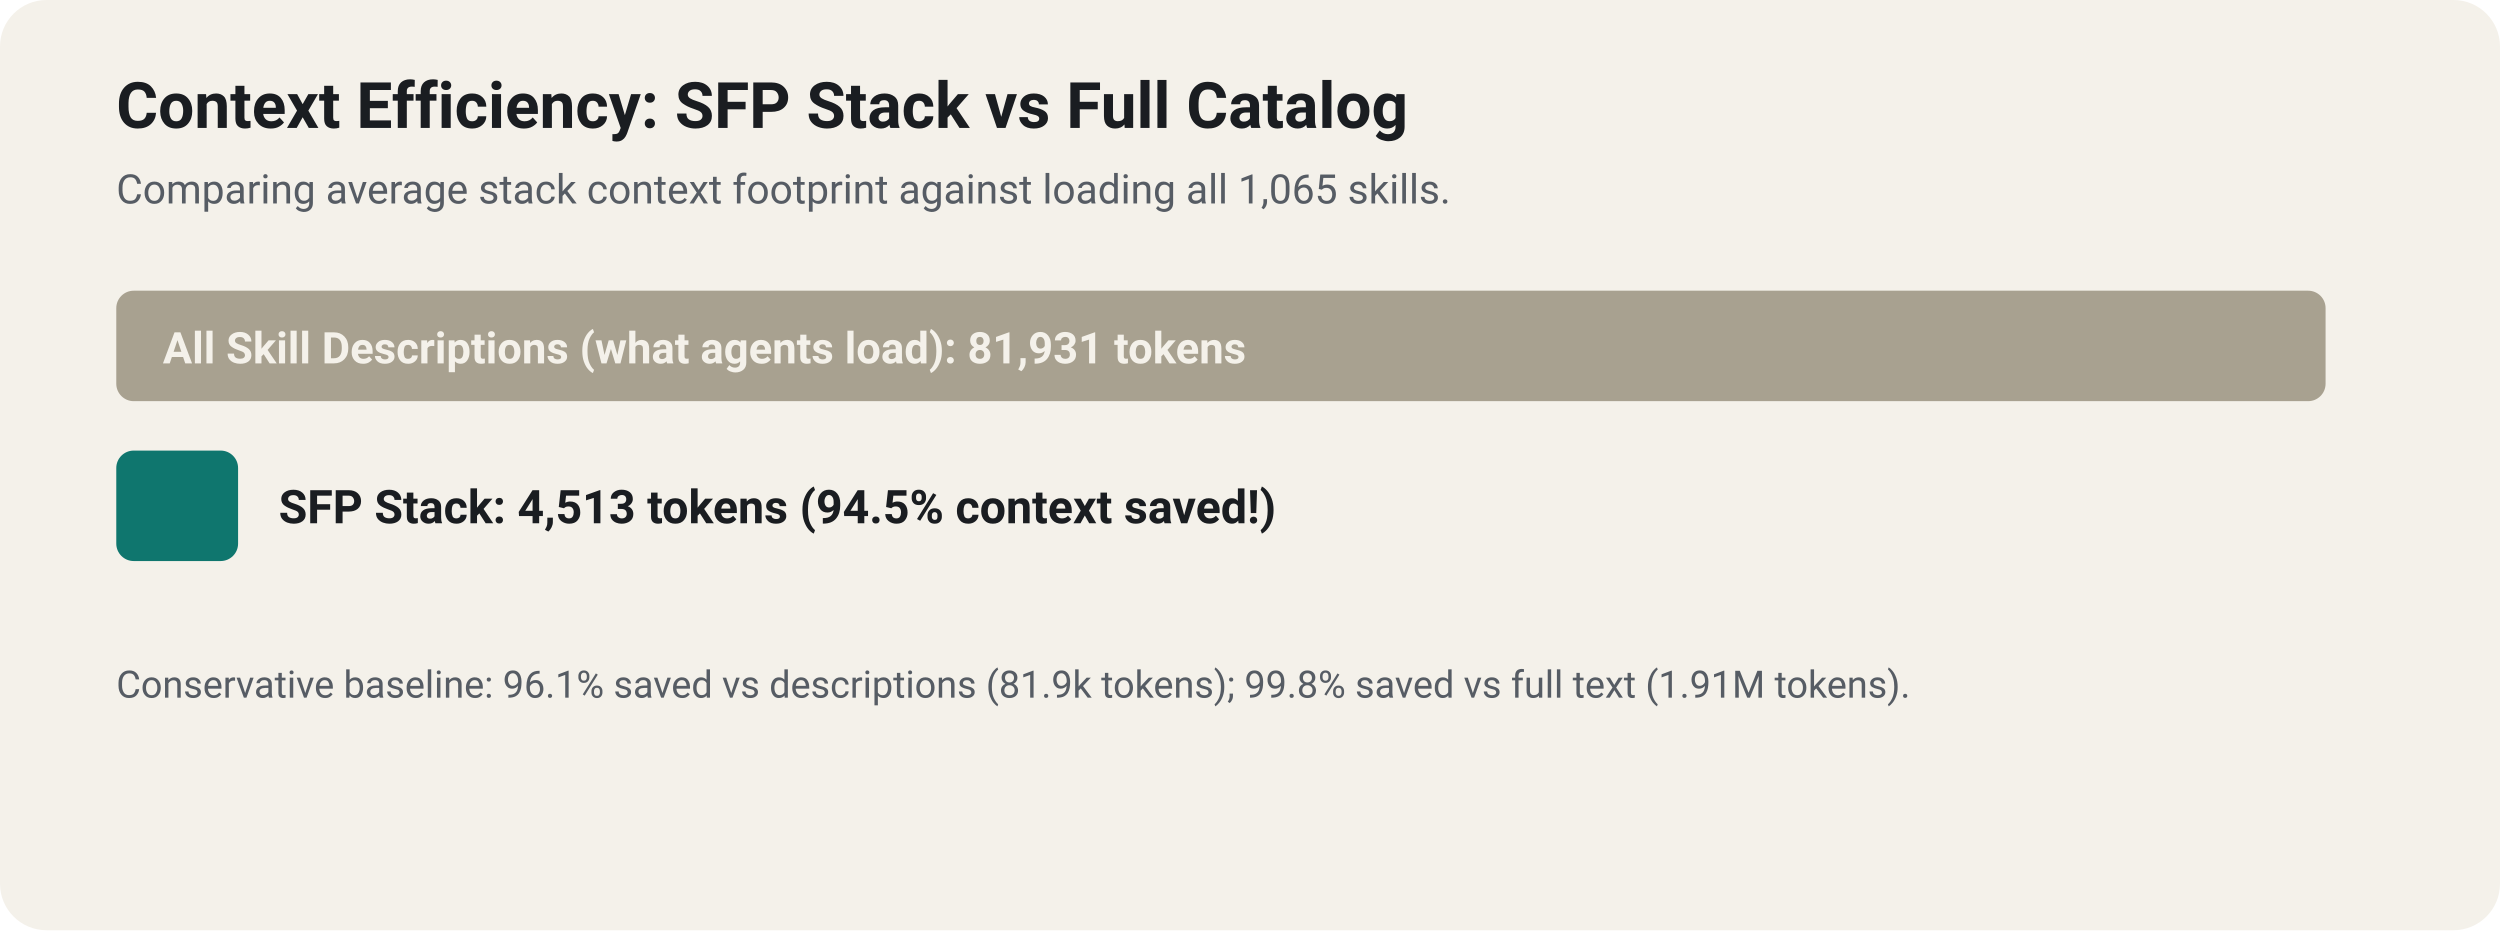
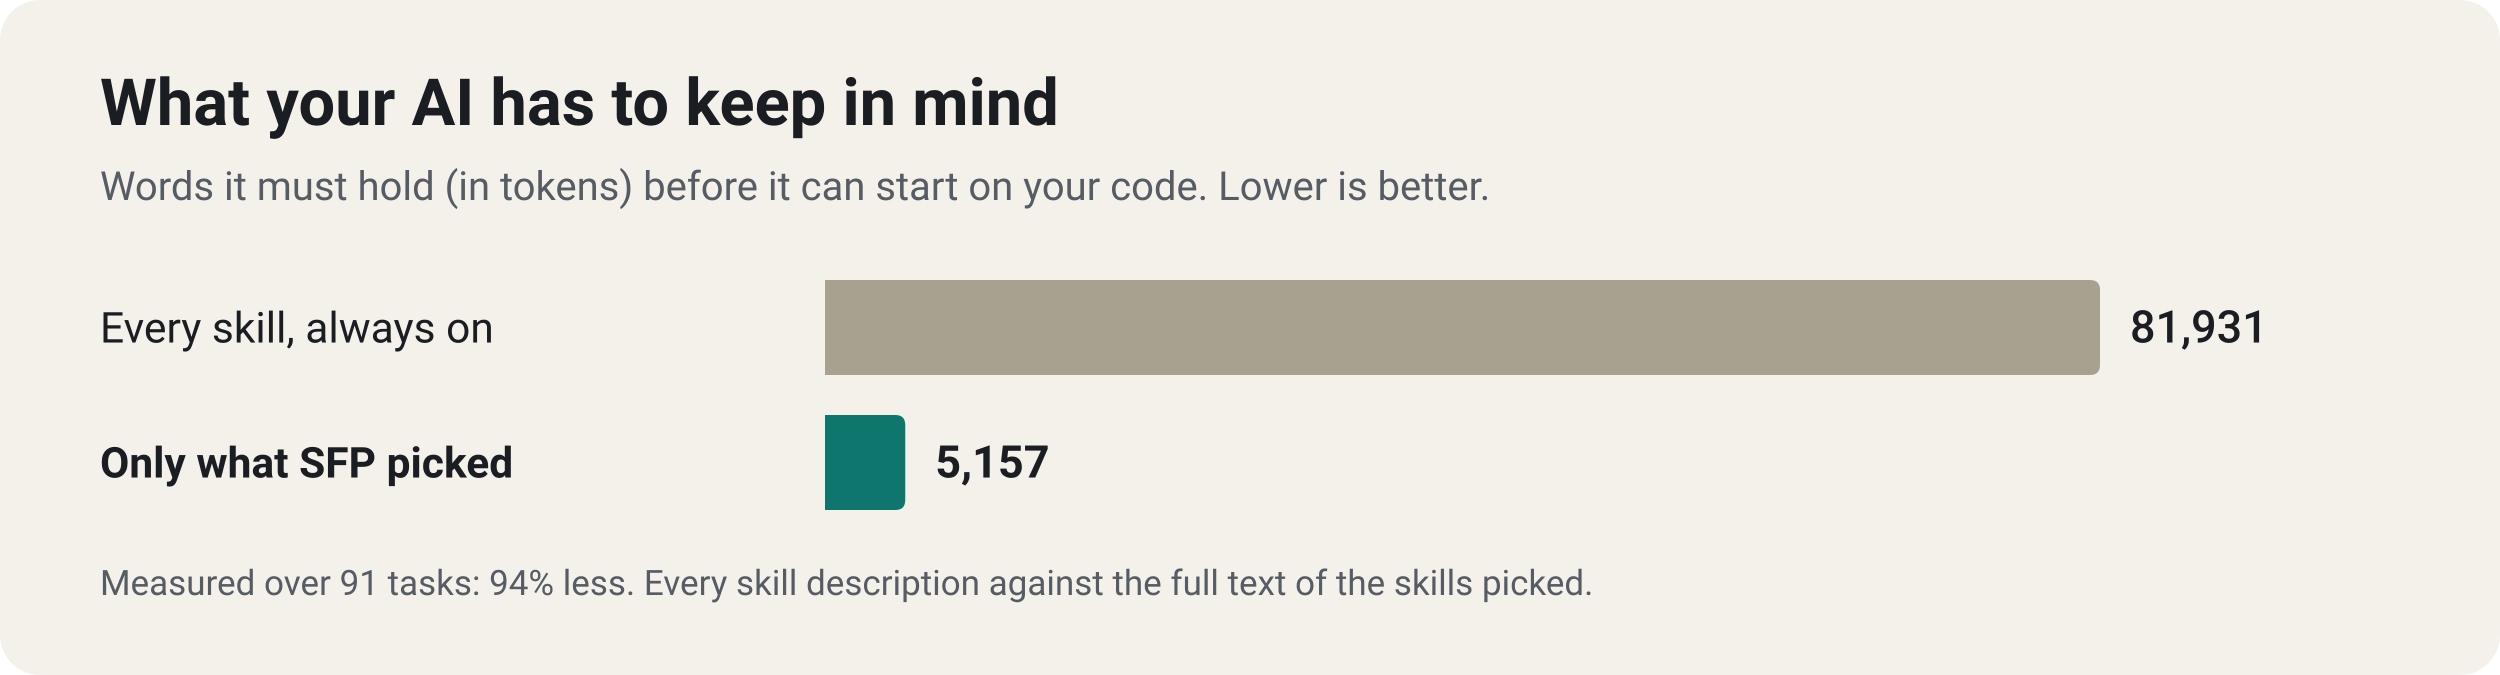
- <svg xmlns="http://www.w3.org/2000/svg" width="860" height="320" viewBox="0 0 860 320" role="img" aria-labelledby="t d">
-   <rect width="860" height="320" rx="16" fill="#f4f1ea" />
-   <text x="40" y="44" font-family="ui-sans-serif, system-ui, -apple-system, 'Segoe UI', Roboto, 'Helvetica Neue', Arial, sans-serif" font-size="22" font-weight="700" fill="#1a1d21">Context Efficiency: SFP Stack vs Full Catalog</text>
-   <text x="40" y="70" font-family="ui-sans-serif, system-ui, -apple-system, 'Segoe UI', Roboto, 'Helvetica Neue', Arial, sans-serif" font-size="14" fill="#565c64">Comparing average stack context footprint against loading all 1,065 skills.</text>
-   <rect x="40" y="100" width="760" height="38" rx="6" fill="#a8a190" />
-   <text x="56" y="125" font-family="ui-sans-serif, system-ui, -apple-system, 'Segoe UI', Roboto, 'Helvetica Neue', Arial, sans-serif" font-size="15" font-weight="600" fill="#f4f1ea">All Skill Descriptions (what agents load): 81,931 tokens</text>
-   <rect x="40" y="155" width="41.9" height="38" rx="6" fill="#0f766e" />
-   <text x="95.863" y="180" font-family="ui-sans-serif, system-ui, -apple-system, 'Segoe UI', Roboto, 'Helvetica Neue', Arial, sans-serif" font-size="16" font-weight="700" fill="#1a1d21">SFP Stack: 4,513 tokens (94.5% context saved!)</text>
-   <text x="40" y="240" font-family="ui-sans-serif, system-ui, -apple-system, 'Segoe UI', Roboto, 'Helvetica Neue', Arial, sans-serif" font-size="13" fill="#565c64">Conservative baseline: 96.1% saved vs descriptions (81.9k tokens); 99.8% saved vs full text (1.91M tokens).</text>
+ <svg xmlns="http://www.w3.org/2000/svg" width="1000" height="270" viewBox="0 0 1000 270" role="img" aria-labelledby="t d">
+   <rect width="1000" height="270" rx="16" fill="#f4f1ea" />
+   <text x="40" y="50" font-family="ui-sans-serif, system-ui, -apple-system, 'Segoe UI', Roboto, 'Helvetica Neue', Arial, sans-serif" font-size="26" font-weight="700" fill="#1a1d21" text-anchor="start">What your AI has to keep in mind</text>
+   <text x="40" y="80" font-family="ui-sans-serif, system-ui, -apple-system, 'Segoe UI', Roboto, 'Helvetica Neue', Arial, sans-serif" font-size="16" font-weight="400" fill="#565c64" text-anchor="start">Words it must hold (in tokens) before it can start on your code. Lower is better.</text>
+   <text x="40" y="137.0" font-family="ui-sans-serif, system-ui, -apple-system, 'Segoe UI', Roboto, 'Helvetica Neue', Arial, sans-serif" font-size="17" font-weight="400" fill="#1a1d21" text-anchor="start">Every skill, always on</text>
+   <path d="M330.0 112.0 H836.0 Q840.0 112.0 840.0 116.0 V146.0 Q840.0 150.0 836.0 150.0 H330.0 Z" fill="#a8a190" />
+   <text x="852.0" y="137.0" font-family="ui-sans-serif, system-ui, -apple-system, 'Segoe UI', Roboto, 'Helvetica Neue', Arial, sans-serif" font-size="18" font-weight="500" fill="#1a1d21" text-anchor="start">81,931</text>
+   <text x="40" y="191.0" font-family="ui-sans-serif, system-ui, -apple-system, 'Segoe UI', Roboto, 'Helvetica Neue', Arial, sans-serif" font-size="17" font-weight="700" fill="#1a1d21" text-anchor="start">Only what SFP picked</text>
+   <path d="M330.0 166.0 H358.1 Q362.1 166.0 362.1 170.0 V200.0 Q362.1 204.0 358.1 204.0 H330.0 Z" fill="#0f766e" />
+   <text x="374.101" y="191.0" font-family="ui-sans-serif, system-ui, -apple-system, 'Segoe UI', Roboto, 'Helvetica Neue', Arial, sans-serif" font-size="18" font-weight="700" fill="#1a1d21" text-anchor="start">5,157</text>
+   <text x="40" y="238" font-family="ui-sans-serif, system-ui, -apple-system, 'Segoe UI', Roboto, 'Helvetica Neue', Arial, sans-serif" font-size="14" font-weight="400" fill="#565c64" text-anchor="start">Measured over 91 tasks: 94% less. Every skill description against the full text of the skills picked.</text>
</svg>
